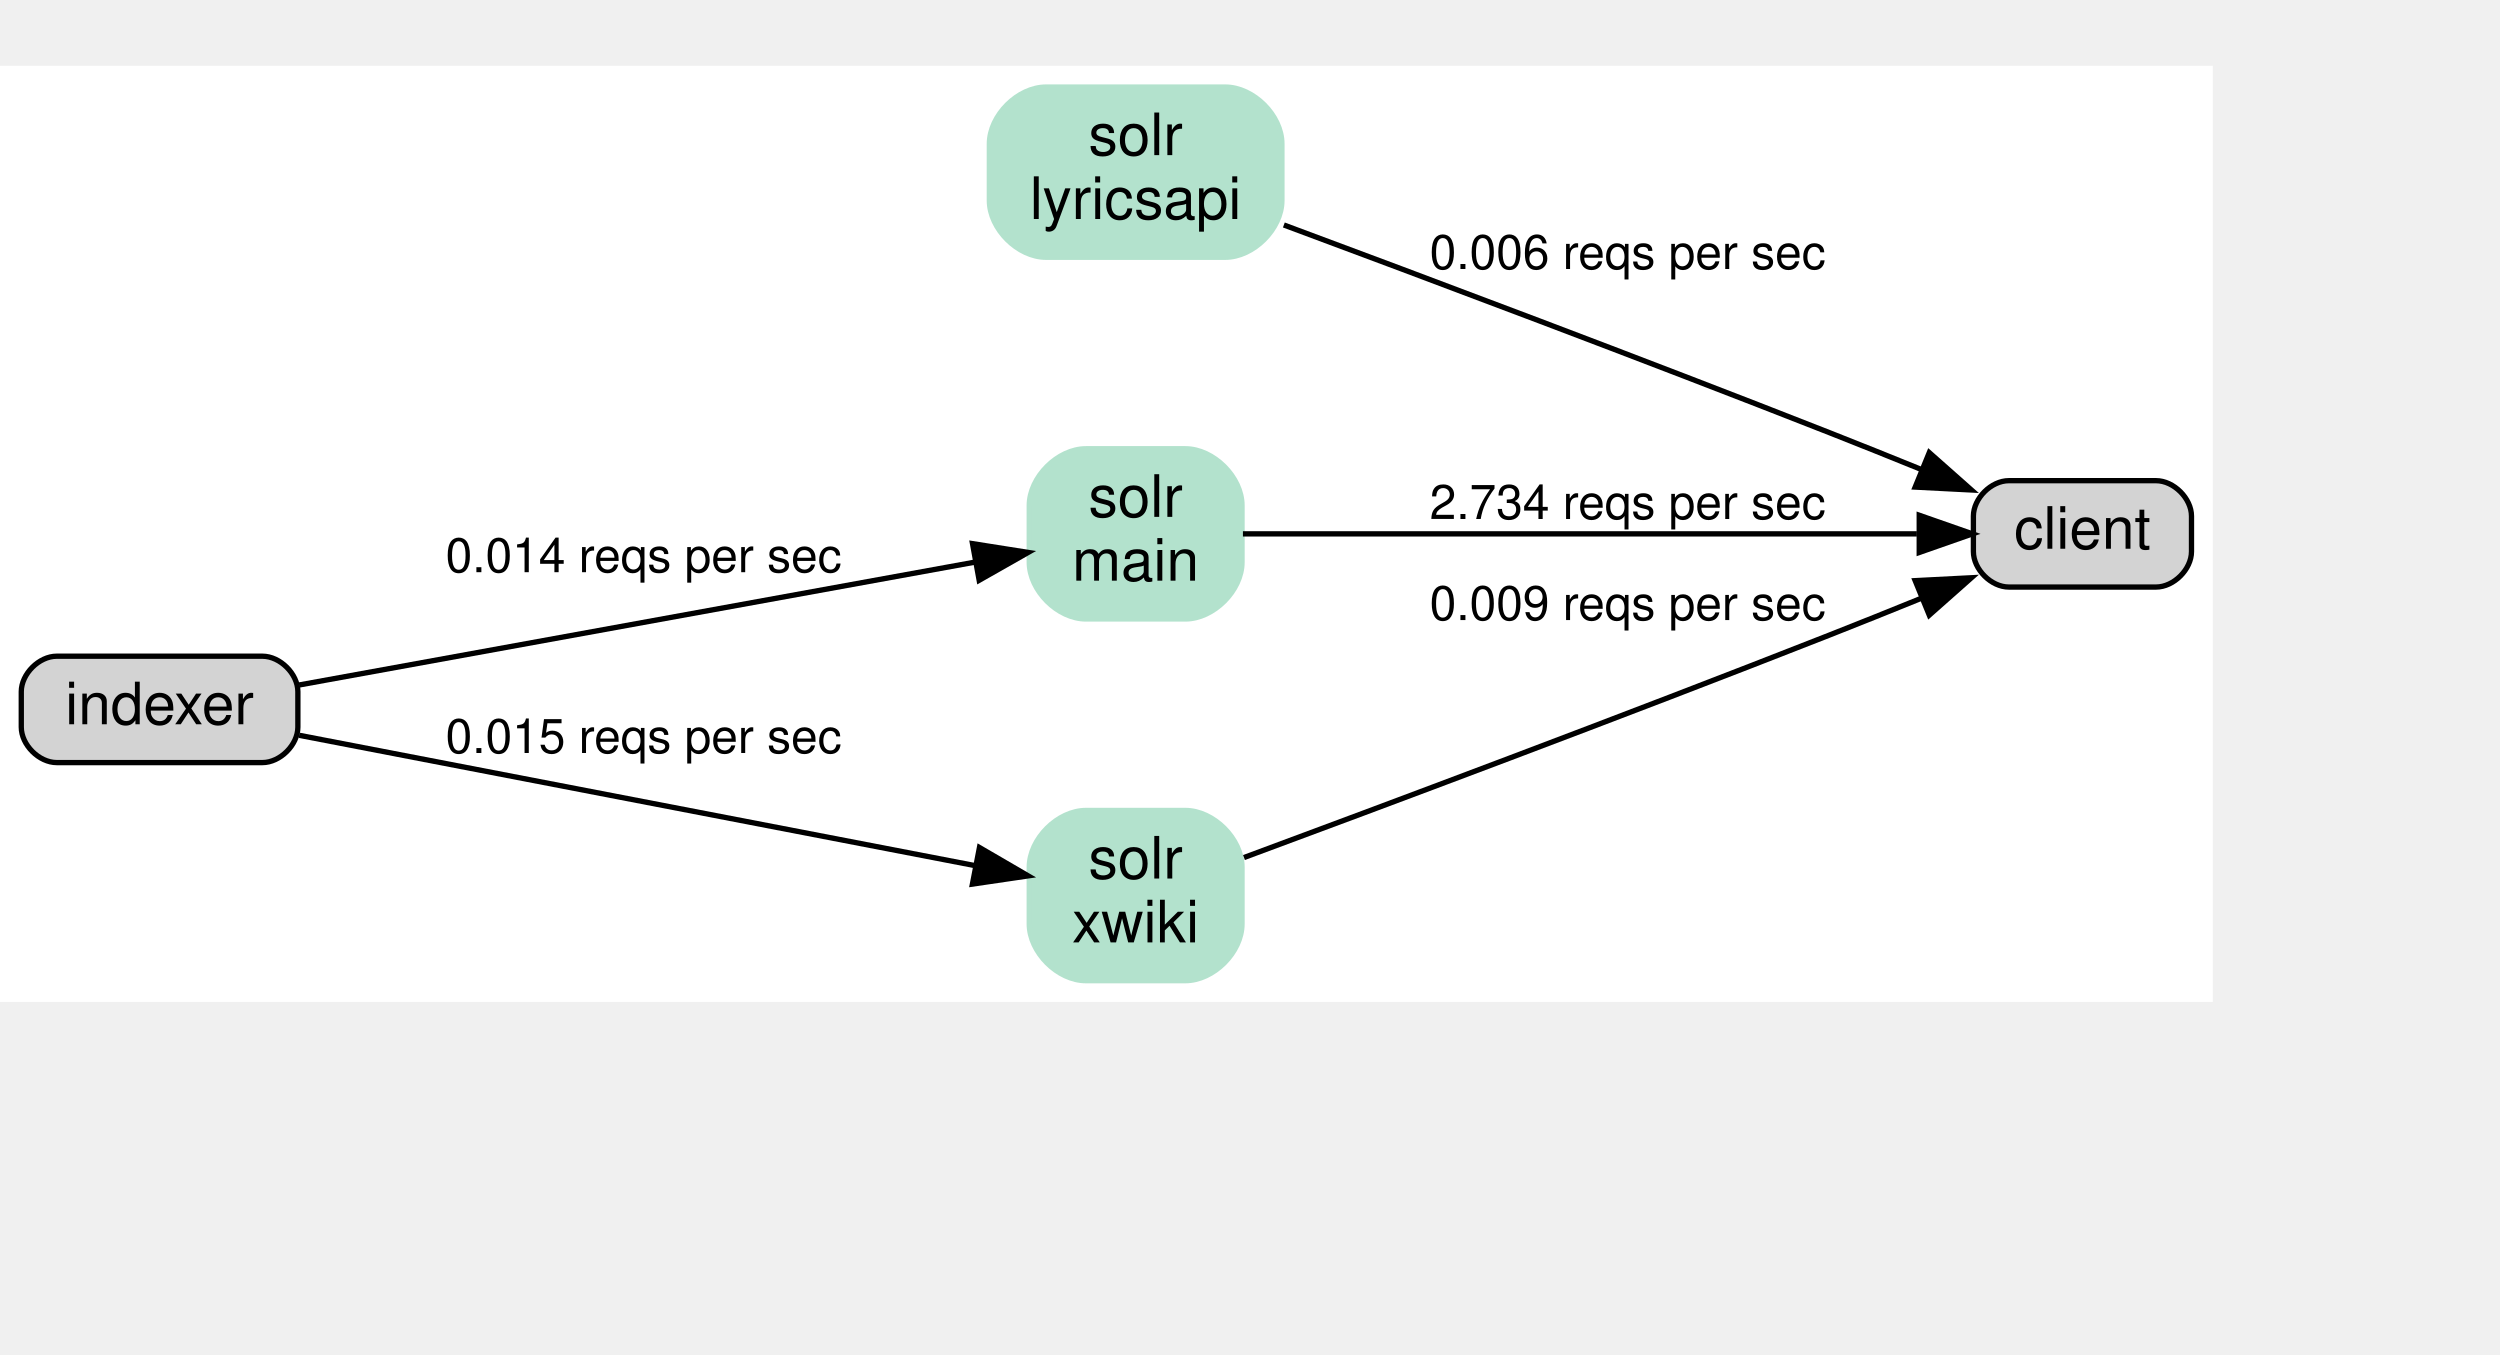
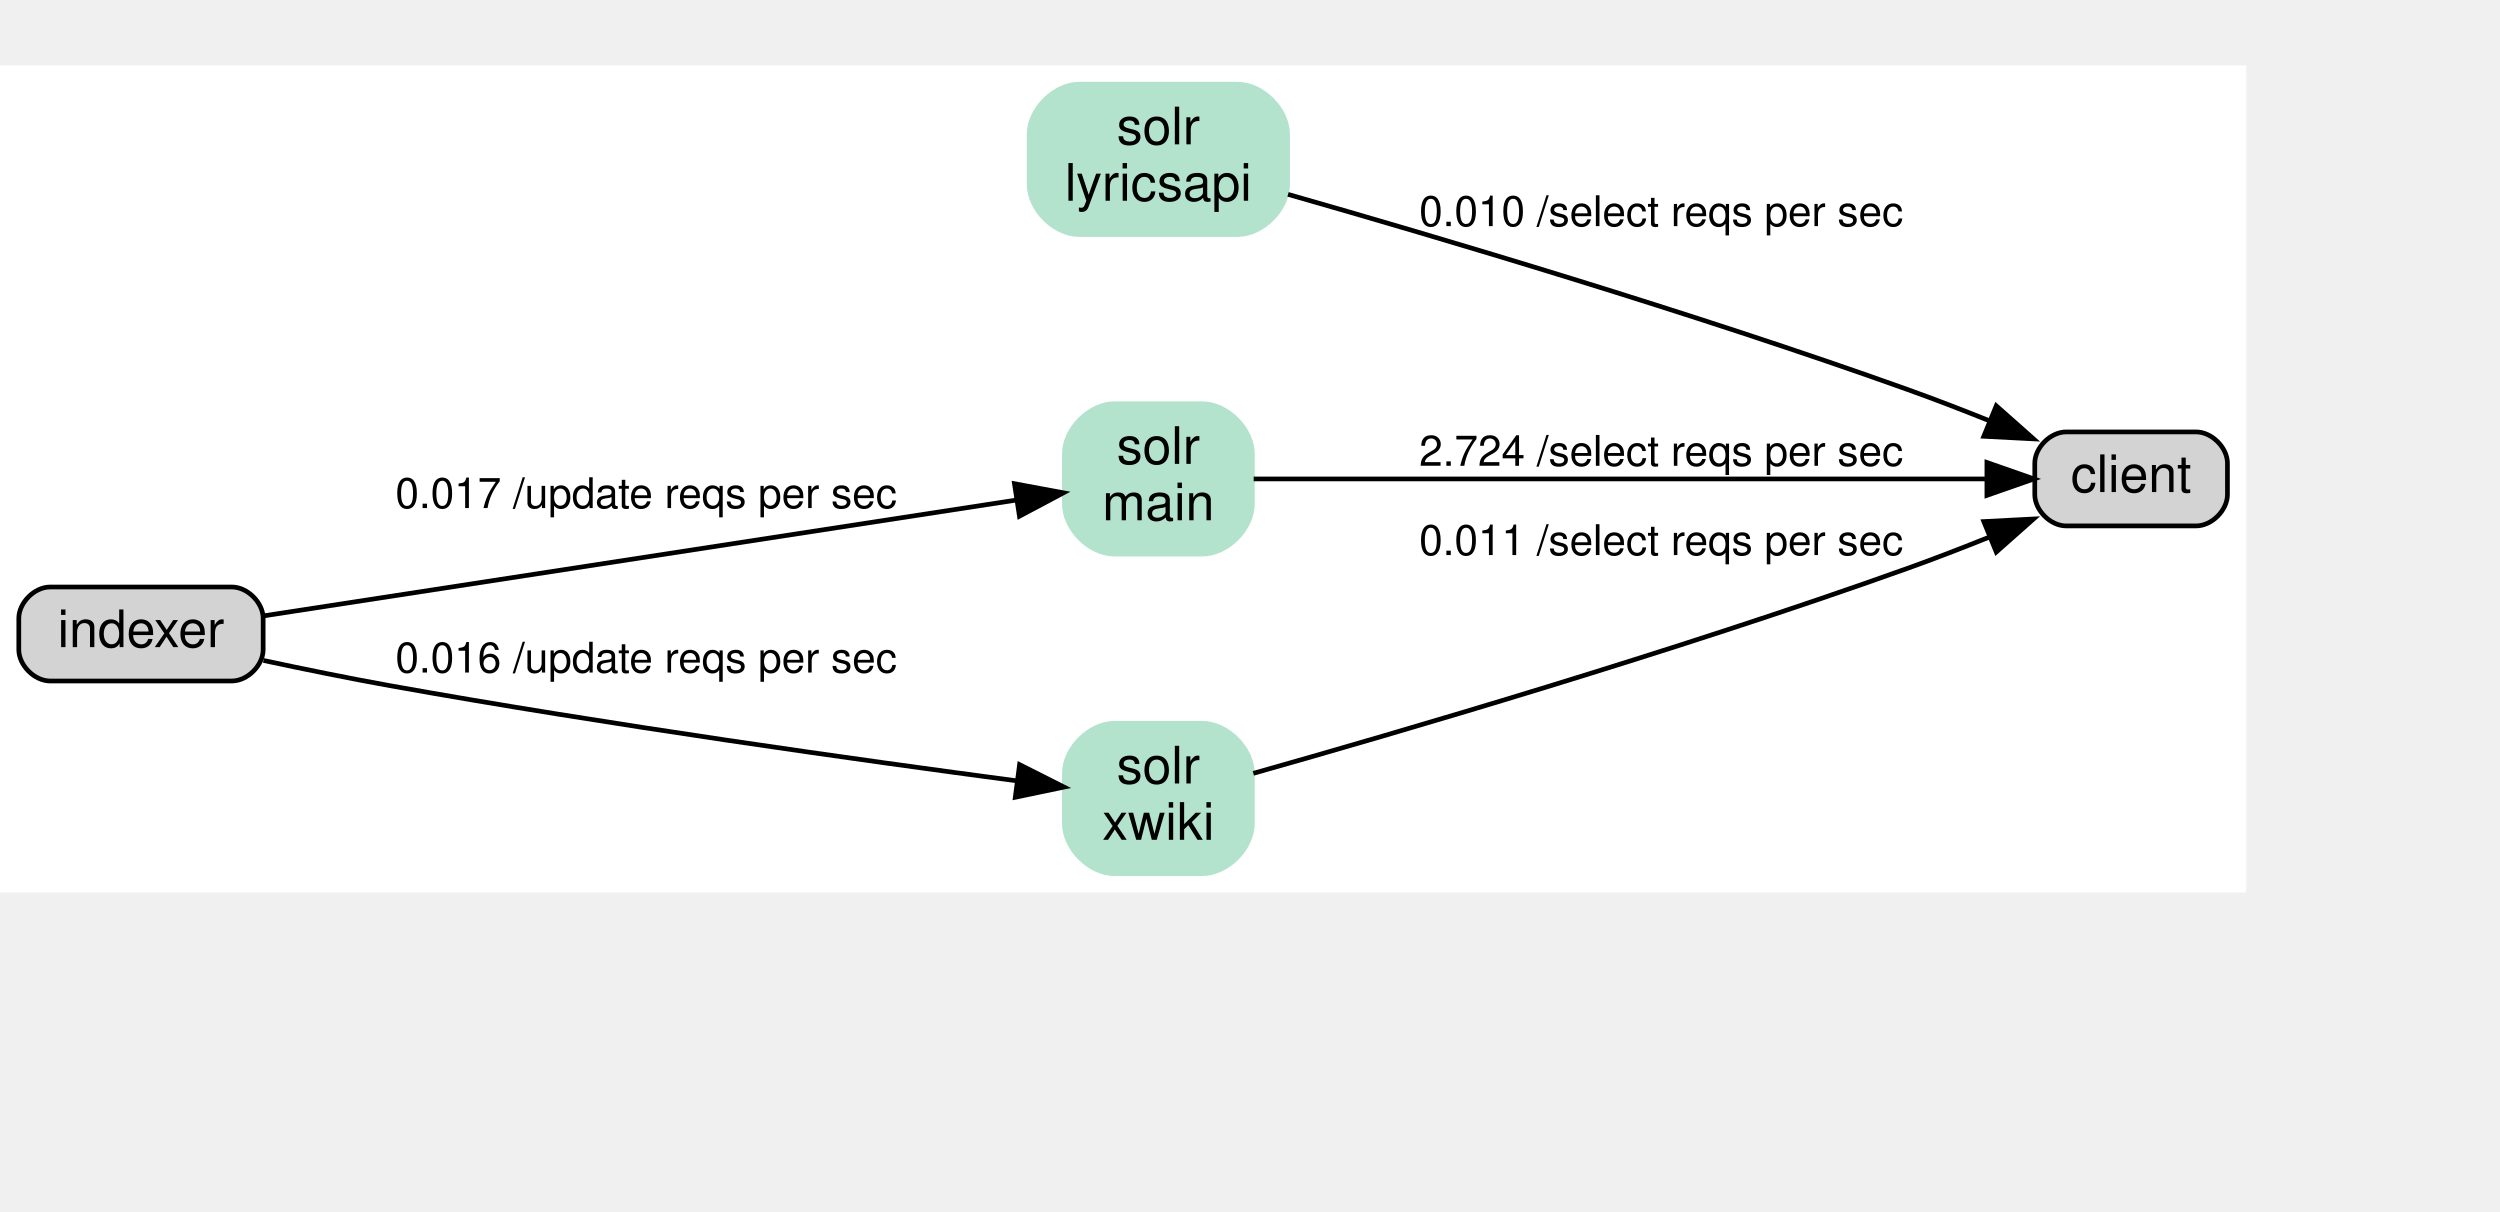
- <svg xmlns="http://www.w3.org/2000/svg" width="524pt" height="284pt" viewBox="54.00 54.00 470.00 230.00">
+ <svg xmlns="http://www.w3.org/2000/svg" width="586pt" height="284pt" viewBox="54.00 54.00 532.00 230.00">
  <g id="graph0" class="graph" transform="scale(1 1) rotate(0) translate(58 226)">
-     <polygon fill="white" stroke="none" points="-4,4 -4,-172 412,-172 412,4 -4,4" />
+     <polygon fill="white" stroke="none" points="-4,4 -4,-172 474,-172 474,4 -4,4" />
    <g id="node1" class="node">
-       <path fill="lightgrey" stroke="black" d="M401.333,-94C401.333,-94 373.667,-94 373.667,-94 370.333,-94 367,-90.667 367,-87.333 367,-87.333 367,-80.667 367,-80.667 367,-77.333 370.333,-74 373.667,-74 373.667,-74 401.333,-74 401.333,-74 404.667,-74 408,-77.333 408,-80.667 408,-80.667 408,-87.333 408,-87.333 408,-90.667 404.667,-94 401.333,-94" />
-       <text text-anchor="middle" x="387.5" y="-81.2" font-family="Helvetica,sans-Serif" font-size="11.00">client</text>
+       <path fill="lightgrey" stroke="black" d="M463.333,-94C463.333,-94 435.667,-94 435.667,-94 432.333,-94 429,-90.667 429,-87.333 429,-87.333 429,-80.667 429,-80.667 429,-77.333 432.333,-74 435.667,-74 435.667,-74 463.333,-74 463.333,-74 466.667,-74 470,-77.333 470,-80.667 470,-80.667 470,-87.333 470,-87.333 470,-90.667 466.667,-94 463.333,-94" />
+       <text text-anchor="middle" x="449.5" y="-81.2" font-family="Helvetica,sans-Serif" font-size="11.00">client</text>
    </g>
    <g id="node2" class="node">
      <path fill="lightgrey" stroke="black" d="M45.333,-61C45.333,-61 6.667,-61 6.667,-61 3.333,-61 0,-57.667 0,-54.333 0,-54.333 0,-47.667 0,-47.667 0,-44.333 3.333,-41 6.667,-41 6.667,-41 45.333,-41 45.333,-41 48.667,-41 52,-44.333 52,-47.667 52,-47.667 52,-54.333 52,-54.333 52,-57.667 48.667,-61 45.333,-61" />
      <text text-anchor="middle" x="26" y="-48.2" font-family="Helvetica,sans-Serif" font-size="11.00">indexer</text>
    </g>
    <g id="node4" class="node">
-       <path fill="#b3e2cd" stroke="#b3e2cd" d="M218.833,-100C218.833,-100 200.167,-100 200.167,-100 194.833,-100 189.5,-94.667 189.5,-89.333 189.5,-89.333 189.5,-78.667 189.5,-78.667 189.5,-73.333 194.833,-68 200.167,-68 200.167,-68 218.833,-68 218.833,-68 224.167,-68 229.5,-73.333 229.5,-78.667 229.5,-78.667 229.5,-89.333 229.5,-89.333 229.5,-94.667 224.167,-100 218.833,-100" />
-       <text text-anchor="middle" x="209.5" y="-87.2" font-family="Helvetica,sans-Serif" font-size="11.00">solr</text>
-       <text text-anchor="middle" x="209.5" y="-75.2" font-family="Helvetica,sans-Serif" font-size="11.00">main</text>
+       <path fill="#b3e2cd" stroke="#b3e2cd" d="M251.833,-100C251.833,-100 233.167,-100 233.167,-100 227.833,-100 222.5,-94.667 222.5,-89.333 222.5,-89.333 222.5,-78.667 222.5,-78.667 222.5,-73.333 227.833,-68 233.167,-68 233.167,-68 251.833,-68 251.833,-68 257.167,-68 262.5,-73.333 262.5,-78.667 262.5,-78.667 262.5,-89.333 262.5,-89.333 262.5,-94.667 257.167,-100 251.833,-100" />
+       <text text-anchor="middle" x="242.5" y="-87.2" font-family="Helvetica,sans-Serif" font-size="11.00">solr</text>
+       <text text-anchor="middle" x="242.5" y="-75.2" font-family="Helvetica,sans-Serif" font-size="11.00">main</text>
+     </g>
+     <g id="edge3" class="edge">
+       <path fill="none" stroke="black" d="M52.026,-54.85C91.962,-60.994 169.914,-72.987 212.322,-79.511" />
+       <polygon fill="black" stroke="black" points="211.878,-82.984 222.294,-81.045 212.942,-76.065 211.878,-82.984" />
+       <text text-anchor="middle" x="133.5" y="-77.8" font-family="Helvetica,sans-Serif" font-size="9.00">0.017 /update reqs per sec</text>
+     </g>
+     <g id="node5" class="node">
+       <path fill="#b3e2cd" stroke="#b3e2cd" d="M251.833,-32C251.833,-32 233.167,-32 233.167,-32 227.833,-32 222.5,-26.667 222.5,-21.333 222.5,-21.333 222.5,-10.667 222.5,-10.667 222.5,-5.333 227.833,-0 233.167,-0 233.167,-0 251.833,-0 251.833,-0 257.167,-0 262.5,-5.333 262.5,-10.667 262.5,-10.667 262.5,-21.333 262.5,-21.333 262.5,-26.667 257.167,-32 251.833,-32" />
+       <text text-anchor="middle" x="242.5" y="-19.2" font-family="Helvetica,sans-Serif" font-size="11.00">solr</text>
+       <text text-anchor="middle" x="242.5" y="-7.2" font-family="Helvetica,sans-Serif" font-size="11.00">xwiki</text>
    </g>
    <g id="edge4" class="edge">
-       <path fill="none" stroke="black" d="M52.237,-55.589C85.516,-61.639 143.963,-72.266 179.17,-78.667" />
-       <polygon fill="black" stroke="black" points="178.832,-82.163 189.296,-80.508 180.084,-75.276 178.832,-82.163" />
-       <text text-anchor="middle" x="117" y="-76.8" font-family="Helvetica,sans-Serif" font-size="9.00">0.014 reqs per sec</text>
+       <path fill="none" stroke="black" d="M52.065,-45.37C60.591,-43.543 70.19,-41.581 79,-40 125.402,-31.674 179.638,-24.093 212.24,-19.767" />
+       <polygon fill="black" stroke="black" points="212.966,-23.202 222.425,-18.428 212.054,-16.261 212.966,-23.202" />
+       <text text-anchor="middle" x="133.5" y="-42.8" font-family="Helvetica,sans-Serif" font-size="9.00">0.016 /update reqs per sec</text>
    </g>
-     <g id="node5" class="node">
-       <path fill="#b3e2cd" stroke="#b3e2cd" d="M218.833,-32C218.833,-32 200.167,-32 200.167,-32 194.833,-32 189.5,-26.667 189.5,-21.333 189.5,-21.333 189.5,-10.667 189.5,-10.667 189.5,-5.333 194.833,-0 200.167,-0 200.167,-0 218.833,-0 218.833,-0 224.167,-0 229.5,-5.333 229.5,-10.667 229.5,-10.667 229.5,-21.333 229.5,-21.333 229.5,-26.667 224.167,-32 218.833,-32" />
-       <text text-anchor="middle" x="209.5" y="-19.2" font-family="Helvetica,sans-Serif" font-size="11.00">solr</text>
-       <text text-anchor="middle" x="209.5" y="-7.2" font-family="Helvetica,sans-Serif" font-size="11.00">xwiki</text>
+     <g id="node3" class="node">
+       <path fill="#b3e2cd" stroke="#b3e2cd" d="M259.333,-168C259.333,-168 225.667,-168 225.667,-168 220.333,-168 215,-162.667 215,-157.333 215,-157.333 215,-146.667 215,-146.667 215,-141.333 220.333,-136 225.667,-136 225.667,-136 259.333,-136 259.333,-136 264.667,-136 270,-141.333 270,-146.667 270,-146.667 270,-157.333 270,-157.333 270,-162.667 264.667,-168 259.333,-168" />
+       <text text-anchor="middle" x="242.5" y="-155.2" font-family="Helvetica,sans-Serif" font-size="11.00">solr</text>
+       <text text-anchor="middle" x="242.5" y="-143.2" font-family="Helvetica,sans-Serif" font-size="11.00">lyricsapi</text>
+     </g>
+     <g id="edge5" class="edge">
+       <path fill="none" stroke="black" d="M270.097,-144.555C301.777,-135.508 356.174,-119.41 402,-103 407.681,-100.966 413.687,-98.643 419.428,-96.337" />
+       <polygon fill="black" stroke="black" points="420.809,-99.554 428.736,-92.525 418.156,-93.076 420.809,-99.554" />
+       <text text-anchor="middle" x="349.5" y="-137.8" font-family="Helvetica,sans-Serif" font-size="9.00">0.010 /select reqs per sec</text>
+     </g>
+     <g id="edge1" class="edge">
+       <path fill="none" stroke="black" d="M262.786,-84C298.713,-84 376.099,-84 418.763,-84" />
+       <polygon fill="black" stroke="black" points="418.815,-87.5 428.815,-84 418.815,-80.5 418.815,-87.5" />
+       <text text-anchor="middle" x="349.5" y="-86.8" font-family="Helvetica,sans-Serif" font-size="9.00">2.724 /select reqs per sec</text>
    </g>
    <g id="edge2" class="edge">
-       <path fill="none" stroke="black" d="M52.237,-46.133C85.516,-39.716 143.963,-28.445 179.17,-21.656" />
-       <polygon fill="black" stroke="black" points="180.14,-25.033 189.296,-19.703 178.815,-18.16 180.14,-25.033" />
-       <text text-anchor="middle" x="117" y="-42.8" font-family="Helvetica,sans-Serif" font-size="9.00">0.015 reqs per sec</text>
-     </g>
-     <g id="node3" class="node">
-       <path fill="#b3e2cd" stroke="#b3e2cd" d="M226.333,-168C226.333,-168 192.667,-168 192.667,-168 187.333,-168 182,-162.667 182,-157.333 182,-157.333 182,-146.667 182,-146.667 182,-141.333 187.333,-136 192.667,-136 192.667,-136 226.333,-136 226.333,-136 231.667,-136 237,-141.333 237,-146.667 237,-146.667 237,-157.333 237,-157.333 237,-162.667 231.667,-168 226.333,-168" />
-       <text text-anchor="middle" x="209.5" y="-155.2" font-family="Helvetica,sans-Serif" font-size="11.00">solr</text>
-       <text text-anchor="middle" x="209.5" y="-143.2" font-family="Helvetica,sans-Serif" font-size="11.00">lyricsapi</text>
-     </g>
-     <g id="edge5" class="edge">
-       <path fill="none" stroke="black" d="M237.365,-142.069C263.611,-132.311 304.656,-116.905 340,-103 345.615,-100.791 351.591,-98.388 357.323,-96.058" />
-       <polygon fill="black" stroke="black" points="358.702,-99.276 366.633,-92.251 356.052,-92.796 358.702,-99.276" />
-       <text text-anchor="middle" x="302" y="-133.8" font-family="Helvetica,sans-Serif" font-size="9.00">0.006 reqs per sec</text>
-     </g>
-     <g id="edge1" class="edge">
-       <path fill="none" stroke="black" d="M229.67,-84C260.19,-84 320.075,-84 356.369,-84" />
-       <polygon fill="black" stroke="black" points="356.816,-87.5 366.816,-84 356.816,-80.5 356.816,-87.5" />
-       <text text-anchor="middle" x="302" y="-86.8" font-family="Helvetica,sans-Serif" font-size="9.00">2.734 reqs per sec</text>
-     </g>
-     <g id="edge3" class="edge">
-       <path fill="none" stroke="black" d="M229.868,-23.148C255.239,-32.553 301.077,-49.687 340,-65 345.615,-67.209 351.591,-69.612 357.323,-71.942" />
-       <polygon fill="black" stroke="black" points="356.052,-75.204 366.633,-75.749 358.702,-68.724 356.052,-75.204" />
-       <text text-anchor="middle" x="302" y="-67.8" font-family="Helvetica,sans-Serif" font-size="9.00">0.009 reqs per sec</text>
+       <path fill="none" stroke="black" d="M262.709,-21.346C292.706,-29.827 352.377,-47.231 402,-65 407.681,-67.034 413.687,-69.357 419.428,-71.663" />
+       <polygon fill="black" stroke="black" points="418.156,-74.924 428.736,-75.475 420.809,-68.446 418.156,-74.924" />
+       <text text-anchor="middle" x="349.5" y="-67.8" font-family="Helvetica,sans-Serif" font-size="9.00">0.011 /select reqs per sec</text>
    </g>
  </g>
</svg>
